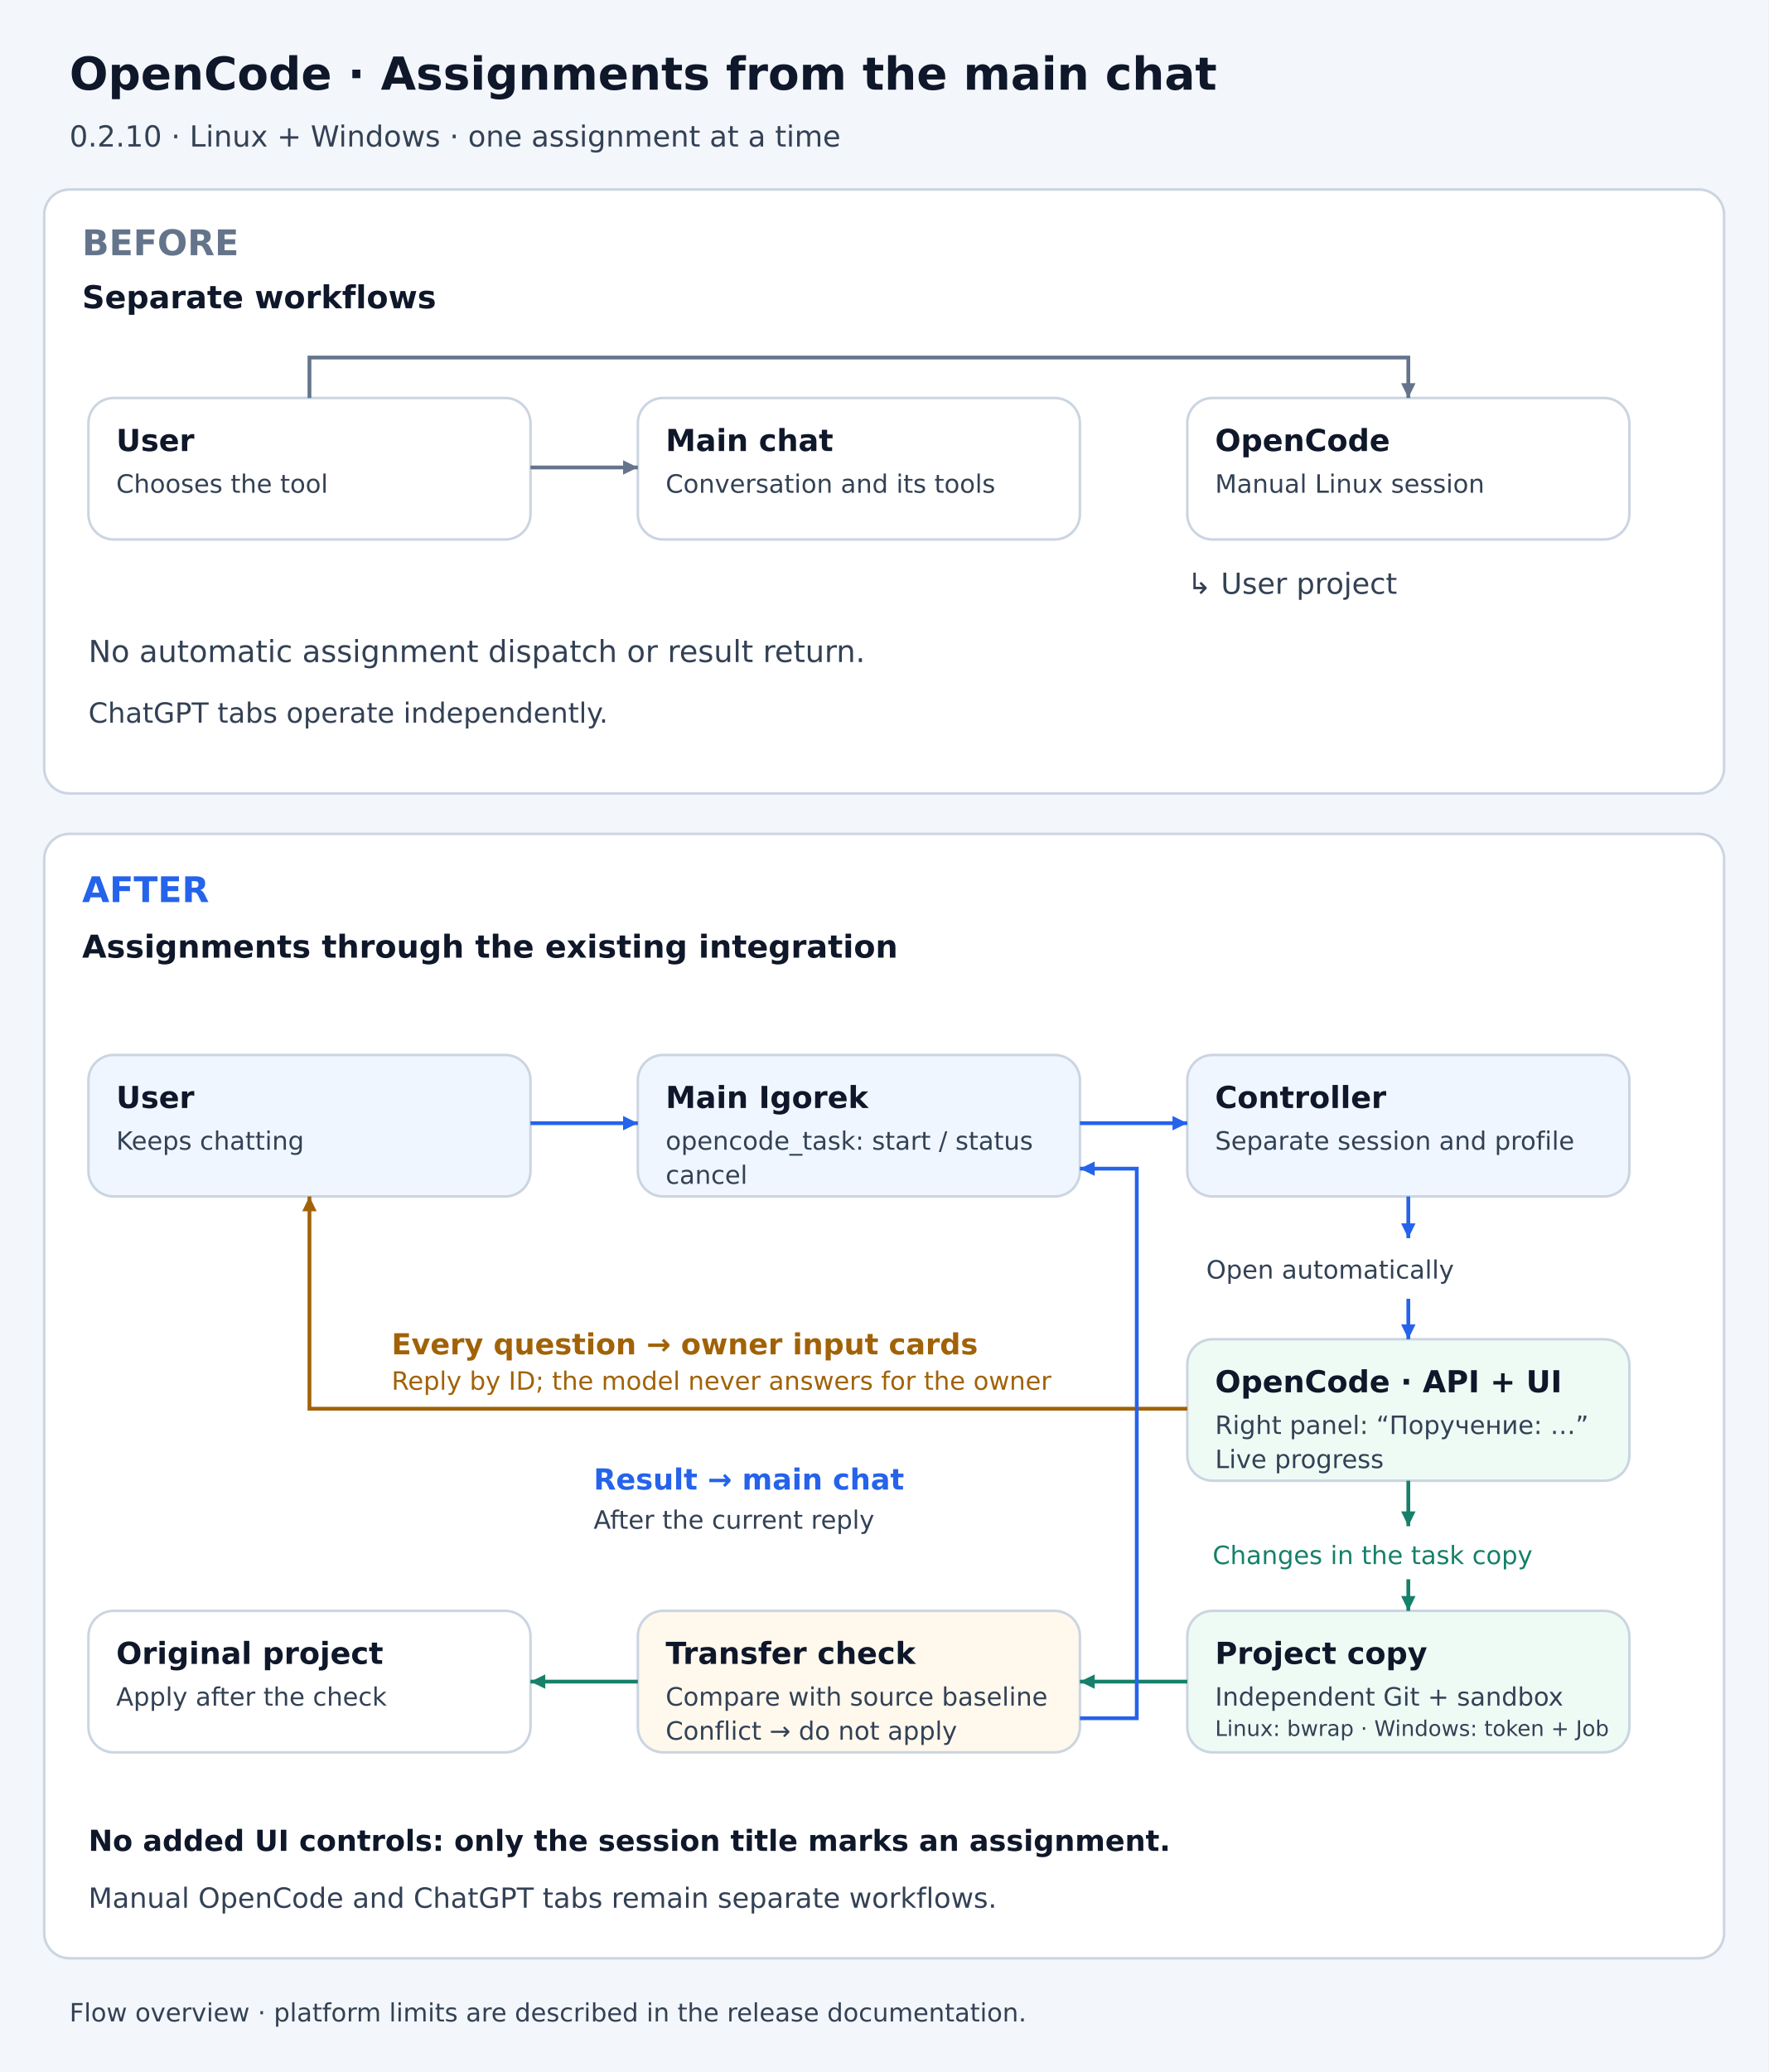
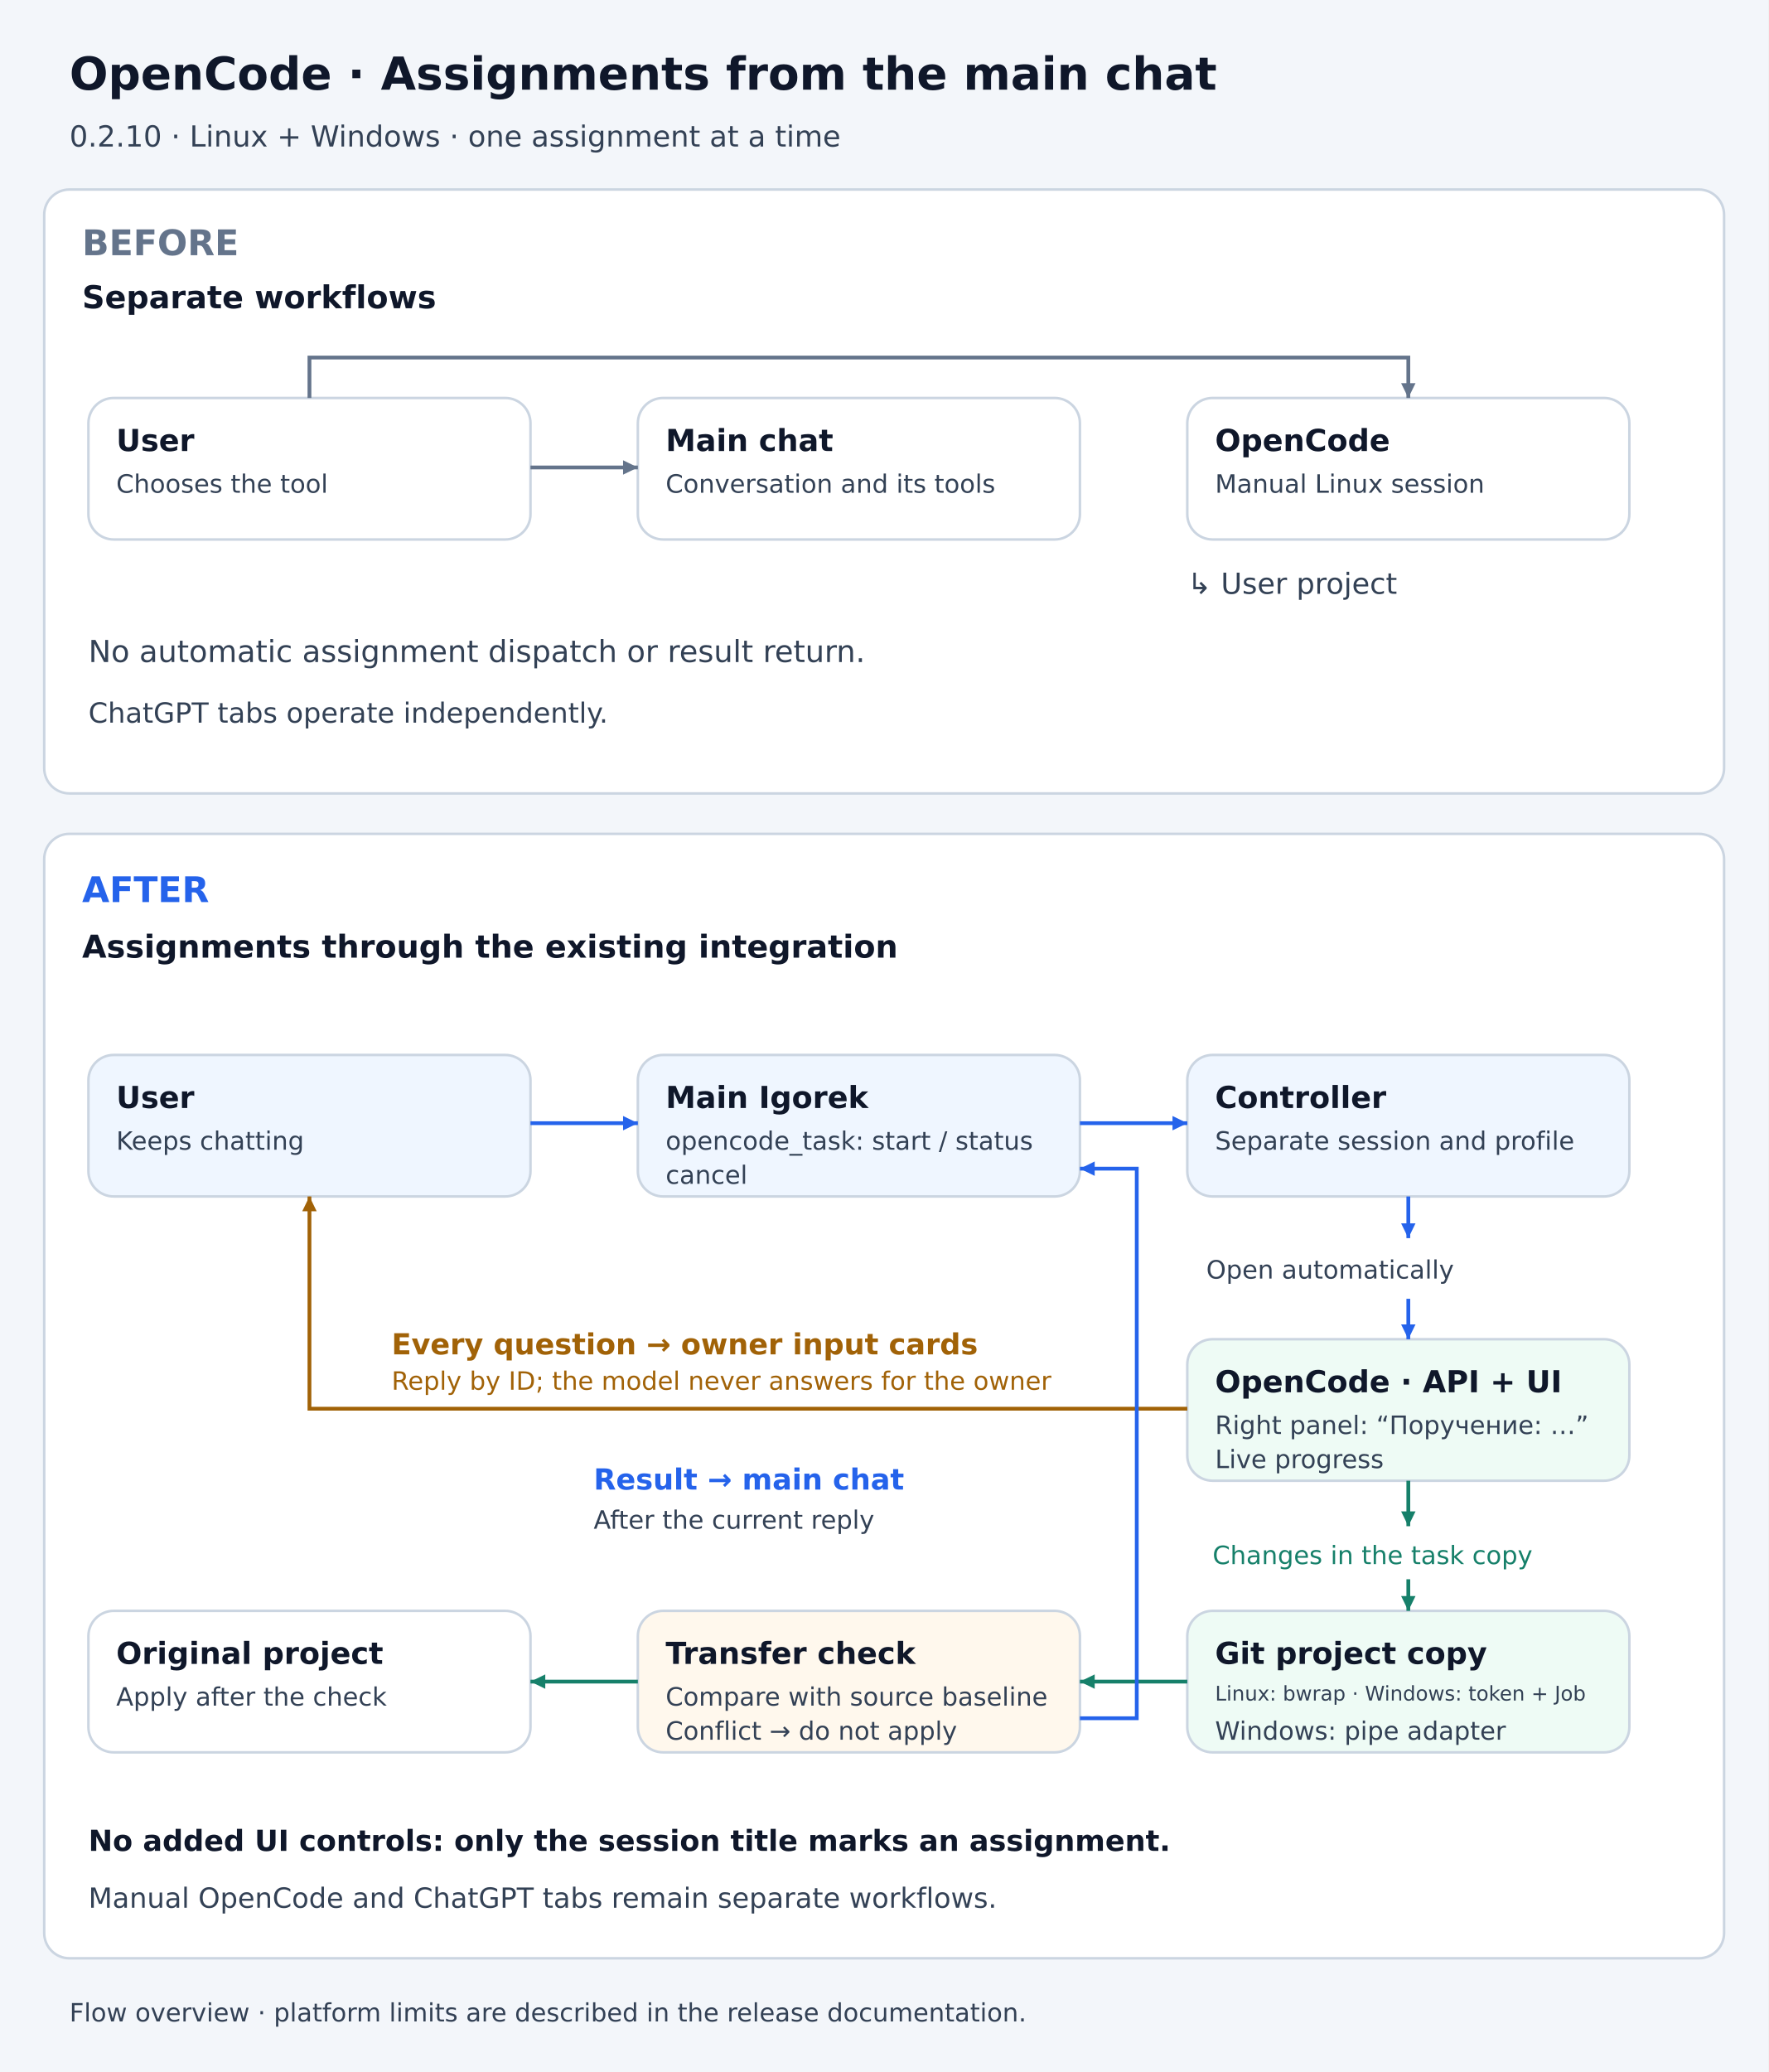
<svg xmlns="http://www.w3.org/2000/svg" width="1400" height="1640" viewBox="0 0 1400 1640">
  <rect width="1400" height="1640" fill="#f3f6fa" />
  <text x="55" y="71" font-family="DejaVu Sans,sans-serif" font-size="36" font-weight="700" fill="#0f172a">OpenCode · Assignments from the main chat</text>
  <text x="55" y="116" font-family="DejaVu Sans,sans-serif" font-size="23" font-weight="400" fill="#334155">0.2.10 · Linux + Windows · one assignment at a time</text>
  <rect x="35" y="150" width="1330" height="478" rx="20" fill="#ffffff" stroke="#cbd5e1" stroke-width="2" />
  <text x="65" y="202" font-family="DejaVu Sans,sans-serif" font-size="28" font-weight="700" fill="#64748b">BEFORE</text>
  <text x="65" y="244" font-family="DejaVu Sans,sans-serif" font-size="25" font-weight="700" fill="#0f172a">Separate workflows</text>
  <rect x="70" y="315" width="350" height="112" rx="20" fill="#ffffff" stroke="#cbd5e1" stroke-width="2" />
  <text x="92" y="357" font-family="DejaVu Sans,sans-serif" font-size="24" font-weight="700" fill="#0f172a">User</text>
  <text x="92" y="390" font-family="DejaVu Sans,sans-serif" font-size="20" font-weight="400" fill="#334155">Chooses the tool</text>
  <rect x="505" y="315" width="350" height="112" rx="20" fill="#ffffff" stroke="#cbd5e1" stroke-width="2" />
  <text x="527" y="357" font-family="DejaVu Sans,sans-serif" font-size="24" font-weight="700" fill="#0f172a">Main chat</text>
  <text x="527" y="390" font-family="DejaVu Sans,sans-serif" font-size="20" font-weight="400" fill="#334155">Conversation and its tools</text>
  <rect x="940" y="315" width="350" height="112" rx="20" fill="#ffffff" stroke="#cbd5e1" stroke-width="2" />
  <text x="962" y="357" font-family="DejaVu Sans,sans-serif" font-size="24" font-weight="700" fill="#0f172a">OpenCode</text>
  <text x="962" y="390" font-family="DejaVu Sans,sans-serif" font-size="20" font-weight="400" fill="#334155">Manual Linux session</text>
  <polyline points="420,370 505,370" fill="none" stroke="#64748b" stroke-width="3" />
  <polygon points="505.0,370.0 493.3,375.7 493.3,364.3" fill="#64748b" />
  <polyline points="245,315 245,283 1115,283 1115,315" fill="none" stroke="#64748b" stroke-width="3" />
  <polygon points="1115.0,315.0 1109.3,303.3 1120.7,303.3" fill="#64748b" />
  <text x="940" y="470" font-family="DejaVu Sans,sans-serif" font-size="23" font-weight="400" fill="#334155">↳ User project</text>
  <text x="70" y="524" font-family="DejaVu Sans,sans-serif" font-size="24" font-weight="400" fill="#334155">No automatic assignment dispatch or result return.</text>
  <text x="70" y="572" font-family="DejaVu Sans,sans-serif" font-size="22" font-weight="400" fill="#334155">ChatGPT tabs operate independently.</text>
  <rect x="35" y="660" width="1330" height="890" rx="20" fill="#ffffff" stroke="#cbd5e1" stroke-width="2" />
  <text x="65" y="714" font-family="DejaVu Sans,sans-serif" font-size="28" font-weight="700" fill="#2563eb">AFTER</text>
  <text x="65" y="758" font-family="DejaVu Sans,sans-serif" font-size="25" font-weight="700" fill="#0f172a">Assignments through the existing integration</text>
  <rect x="70" y="835" width="350" height="112" rx="20" fill="#eff6ff" stroke="#cbd5e1" stroke-width="2" />
  <text x="92" y="877" font-family="DejaVu Sans,sans-serif" font-size="24" font-weight="700" fill="#0f172a">User</text>
  <text x="92" y="910" font-family="DejaVu Sans,sans-serif" font-size="20" font-weight="400" fill="#334155">Keeps chatting</text>
  <rect x="505" y="835" width="350" height="112" rx="20" fill="#eff6ff" stroke="#cbd5e1" stroke-width="2" />
  <text x="527" y="877" font-family="DejaVu Sans,sans-serif" font-size="24" font-weight="700" fill="#0f172a">Main Igorek</text>
  <text x="527" y="910" font-family="DejaVu Sans,sans-serif" font-size="20" font-weight="400" fill="#334155">opencode_task: start / status</text>
  <text x="527" y="937" font-family="DejaVu Sans,sans-serif" font-size="20" font-weight="400" fill="#334155">cancel</text>
  <rect x="940" y="835" width="350" height="112" rx="20" fill="#eff6ff" stroke="#cbd5e1" stroke-width="2" />
  <text x="962" y="877" font-family="DejaVu Sans,sans-serif" font-size="24" font-weight="700" fill="#0f172a">Controller</text>
  <text x="962" y="910" font-family="DejaVu Sans,sans-serif" font-size="20" font-weight="400" fill="#334155">Separate session and profile</text>
  <polyline points="420,889 505,889" fill="none" stroke="#2563eb" stroke-width="3" />
  <polygon points="505.0,889.0 493.3,894.7 493.3,883.3" fill="#2563eb" />
  <polyline points="855,889 940,889" fill="none" stroke="#2563eb" stroke-width="3" />
  <polygon points="940.0,889.0 928.3,894.7 928.3,883.3" fill="#2563eb" />
  <rect x="940" y="1060" width="350" height="112" rx="20" fill="#eefbf5" stroke="#cbd5e1" stroke-width="2" />
  <text x="962" y="1102" font-family="DejaVu Sans,sans-serif" font-size="24" font-weight="700" fill="#0f172a">OpenCode · API + UI</text>
  <text x="962" y="1135" font-family="DejaVu Sans,sans-serif" font-size="20" font-weight="400" fill="#334155">Right panel: “Поручение: …”</text>
  <text x="962" y="1162" font-family="DejaVu Sans,sans-serif" font-size="20" font-weight="400" fill="#334155">Live progress</text>
  <polyline points="1115,947 1115,980" fill="none" stroke="#2563eb" stroke-width="3" />
  <polygon points="1115.0,980.0 1109.3,968.3 1120.7,968.3" fill="#2563eb" />
  <polyline points="1115,1028 1115,1060" fill="none" stroke="#2563eb" stroke-width="3" />
  <polygon points="1115.0,1060.0 1109.3,1048.3 1120.7,1048.3" fill="#2563eb" />
  <text x="955" y="1012" font-family="DejaVu Sans,sans-serif" font-size="20" font-weight="400" fill="#334155">Open automatically</text>
  <polyline points="940,1115 245,1115 245,947" fill="none" stroke="#a16207" stroke-width="3" />
  <polygon points="245.0,947.0 250.7,958.7 239.3,958.7" fill="#a16207" />
  <text x="310" y="1072" font-family="DejaVu Sans,sans-serif" font-size="23" font-weight="700" fill="#a16207">Every question → owner input cards</text>
  <text x="310" y="1100" font-family="DejaVu Sans,sans-serif" font-size="20" font-weight="400" fill="#a16207">Reply by ID; the model never answers for the owner</text>
  <rect x="940" y="1275" width="350" height="112" rx="20" fill="#eefbf5" stroke="#cbd5e1" stroke-width="2" />
-   <text x="962" y="1317" font-family="DejaVu Sans,sans-serif" font-size="24" font-weight="700" fill="#0f172a">Project copy</text>
-   <text x="962" y="1350" font-family="DejaVu Sans,sans-serif" font-size="20" font-weight="400" fill="#334155">Independent Git + sandbox</text>
-   <text x="962" y="1374" font-family="DejaVu Sans,sans-serif" font-size="17" font-weight="400" fill="#334155">Linux: bwrap · Windows: token + Job</text>
+   <text x="962" y="1317" font-family="DejaVu Sans,sans-serif" font-size="24" font-weight="700" fill="#0f172a">Git project copy</text>
+   <text x="962" y="1346" font-family="DejaVu Sans,sans-serif" font-size="16" font-weight="400" fill="#334155">Linux: bwrap · Windows: token + Job</text>
+   <text x="962" y="1377" font-family="DejaVu Sans,sans-serif" font-size="20" font-weight="400" fill="#334155">Windows: pipe adapter</text>
  <polyline points="1115,1172 1115,1208" fill="none" stroke="#16806a" stroke-width="3" />
  <polygon points="1115.0,1208.0 1109.3,1196.3 1120.7,1196.3" fill="#16806a" />
  <polyline points="1115,1250 1115,1275" fill="none" stroke="#16806a" stroke-width="3" />
  <polygon points="1115.0,1275.0 1109.3,1263.3 1120.7,1263.3" fill="#16806a" />
  <text x="960" y="1238" font-family="DejaVu Sans,sans-serif" font-size="20" font-weight="400" fill="#16806a">Changes in the task copy</text>
  <rect x="505" y="1275" width="350" height="112" rx="20" fill="#fff8ed" stroke="#cbd5e1" stroke-width="2" />
  <text x="527" y="1317" font-family="DejaVu Sans,sans-serif" font-size="24" font-weight="700" fill="#0f172a">Transfer check</text>
  <text x="527" y="1350" font-family="DejaVu Sans,sans-serif" font-size="20" font-weight="400" fill="#334155">Compare with source baseline</text>
  <text x="527" y="1377" font-family="DejaVu Sans,sans-serif" font-size="20" font-weight="400" fill="#334155">Conflict → do not apply</text>
  <rect x="70" y="1275" width="350" height="112" rx="20" fill="#ffffff" stroke="#cbd5e1" stroke-width="2" />
  <text x="92" y="1317" font-family="DejaVu Sans,sans-serif" font-size="24" font-weight="700" fill="#0f172a">Original project</text>
  <text x="92" y="1350" font-family="DejaVu Sans,sans-serif" font-size="20" font-weight="400" fill="#334155">Apply after the check</text>
  <polyline points="940,1331 855,1331" fill="none" stroke="#16806a" stroke-width="3" />
  <polygon points="855.0,1331.0 866.7,1325.3 866.7,1336.7" fill="#16806a" />
  <polyline points="505,1331 420,1331" fill="none" stroke="#16806a" stroke-width="3" />
  <polygon points="420.0,1331.0 431.7,1325.3 431.7,1336.7" fill="#16806a" />
  <polyline points="855,1360 900,1360 900,925 855,925" fill="none" stroke="#2563eb" stroke-width="3" />
  <polygon points="855.0,925.0 866.7,919.3 866.7,930.7" fill="#2563eb" />
  <text x="470" y="1179" font-family="DejaVu Sans,sans-serif" font-size="23" font-weight="700" fill="#2563eb">Result → main chat</text>
  <text x="470" y="1210" font-family="DejaVu Sans,sans-serif" font-size="20" font-weight="400" fill="#334155">After the current reply</text>
  <text x="70" y="1465" font-family="DejaVu Sans,sans-serif" font-size="23" font-weight="700" fill="#0f172a">No added UI controls: only the session title marks an assignment.</text>
  <text x="70" y="1510" font-family="DejaVu Sans,sans-serif" font-size="22" font-weight="400" fill="#334155">Manual OpenCode and ChatGPT tabs remain separate workflows.</text>
  <text x="55" y="1600" font-family="DejaVu Sans,sans-serif" font-size="20" font-weight="400" fill="#334155">Flow overview · platform limits are described in the release documentation.</text>
</svg>
